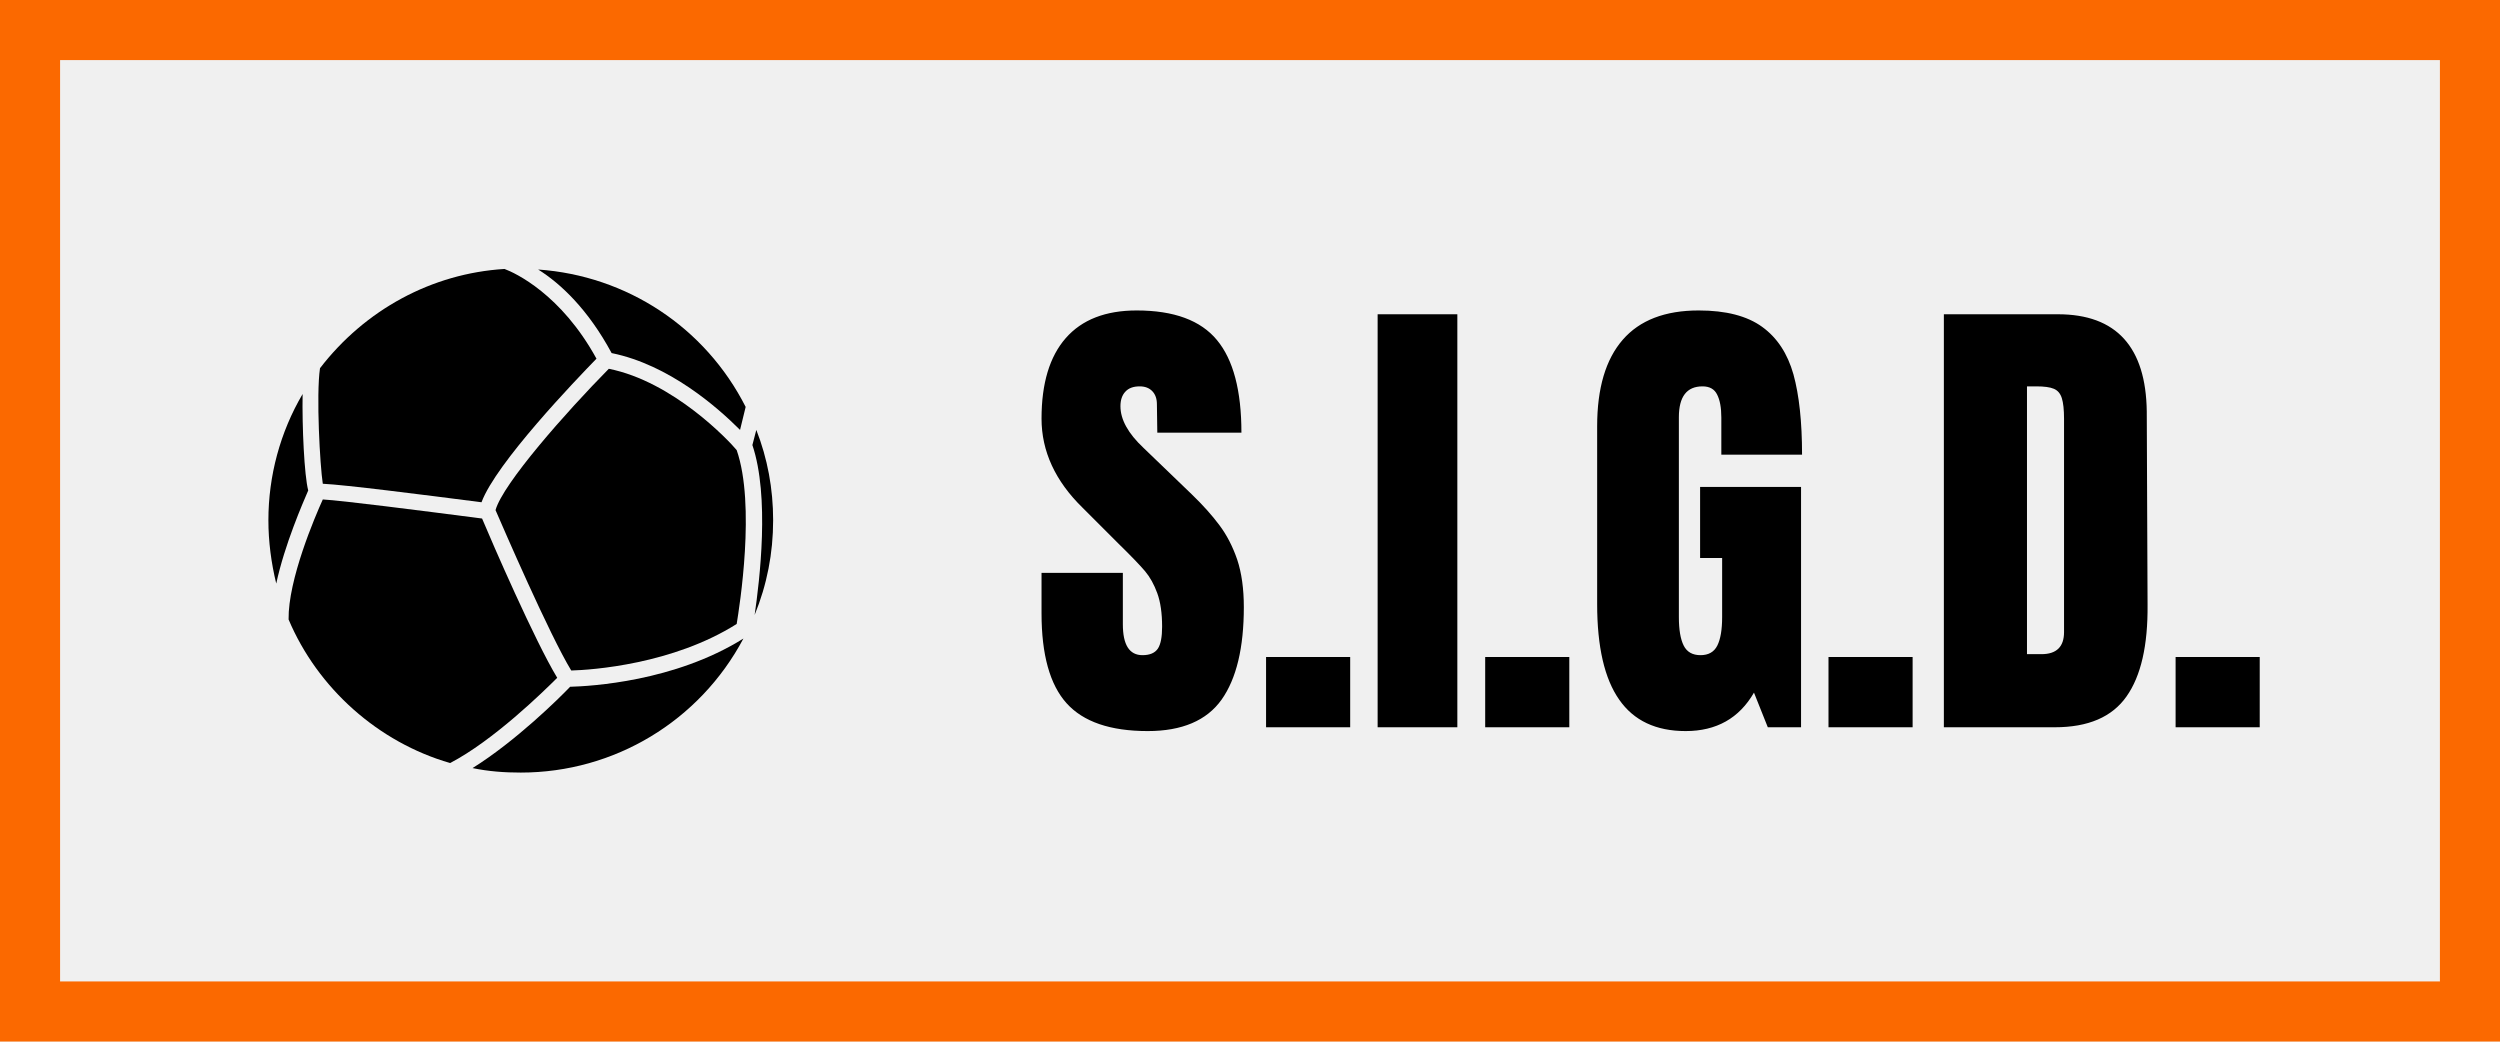
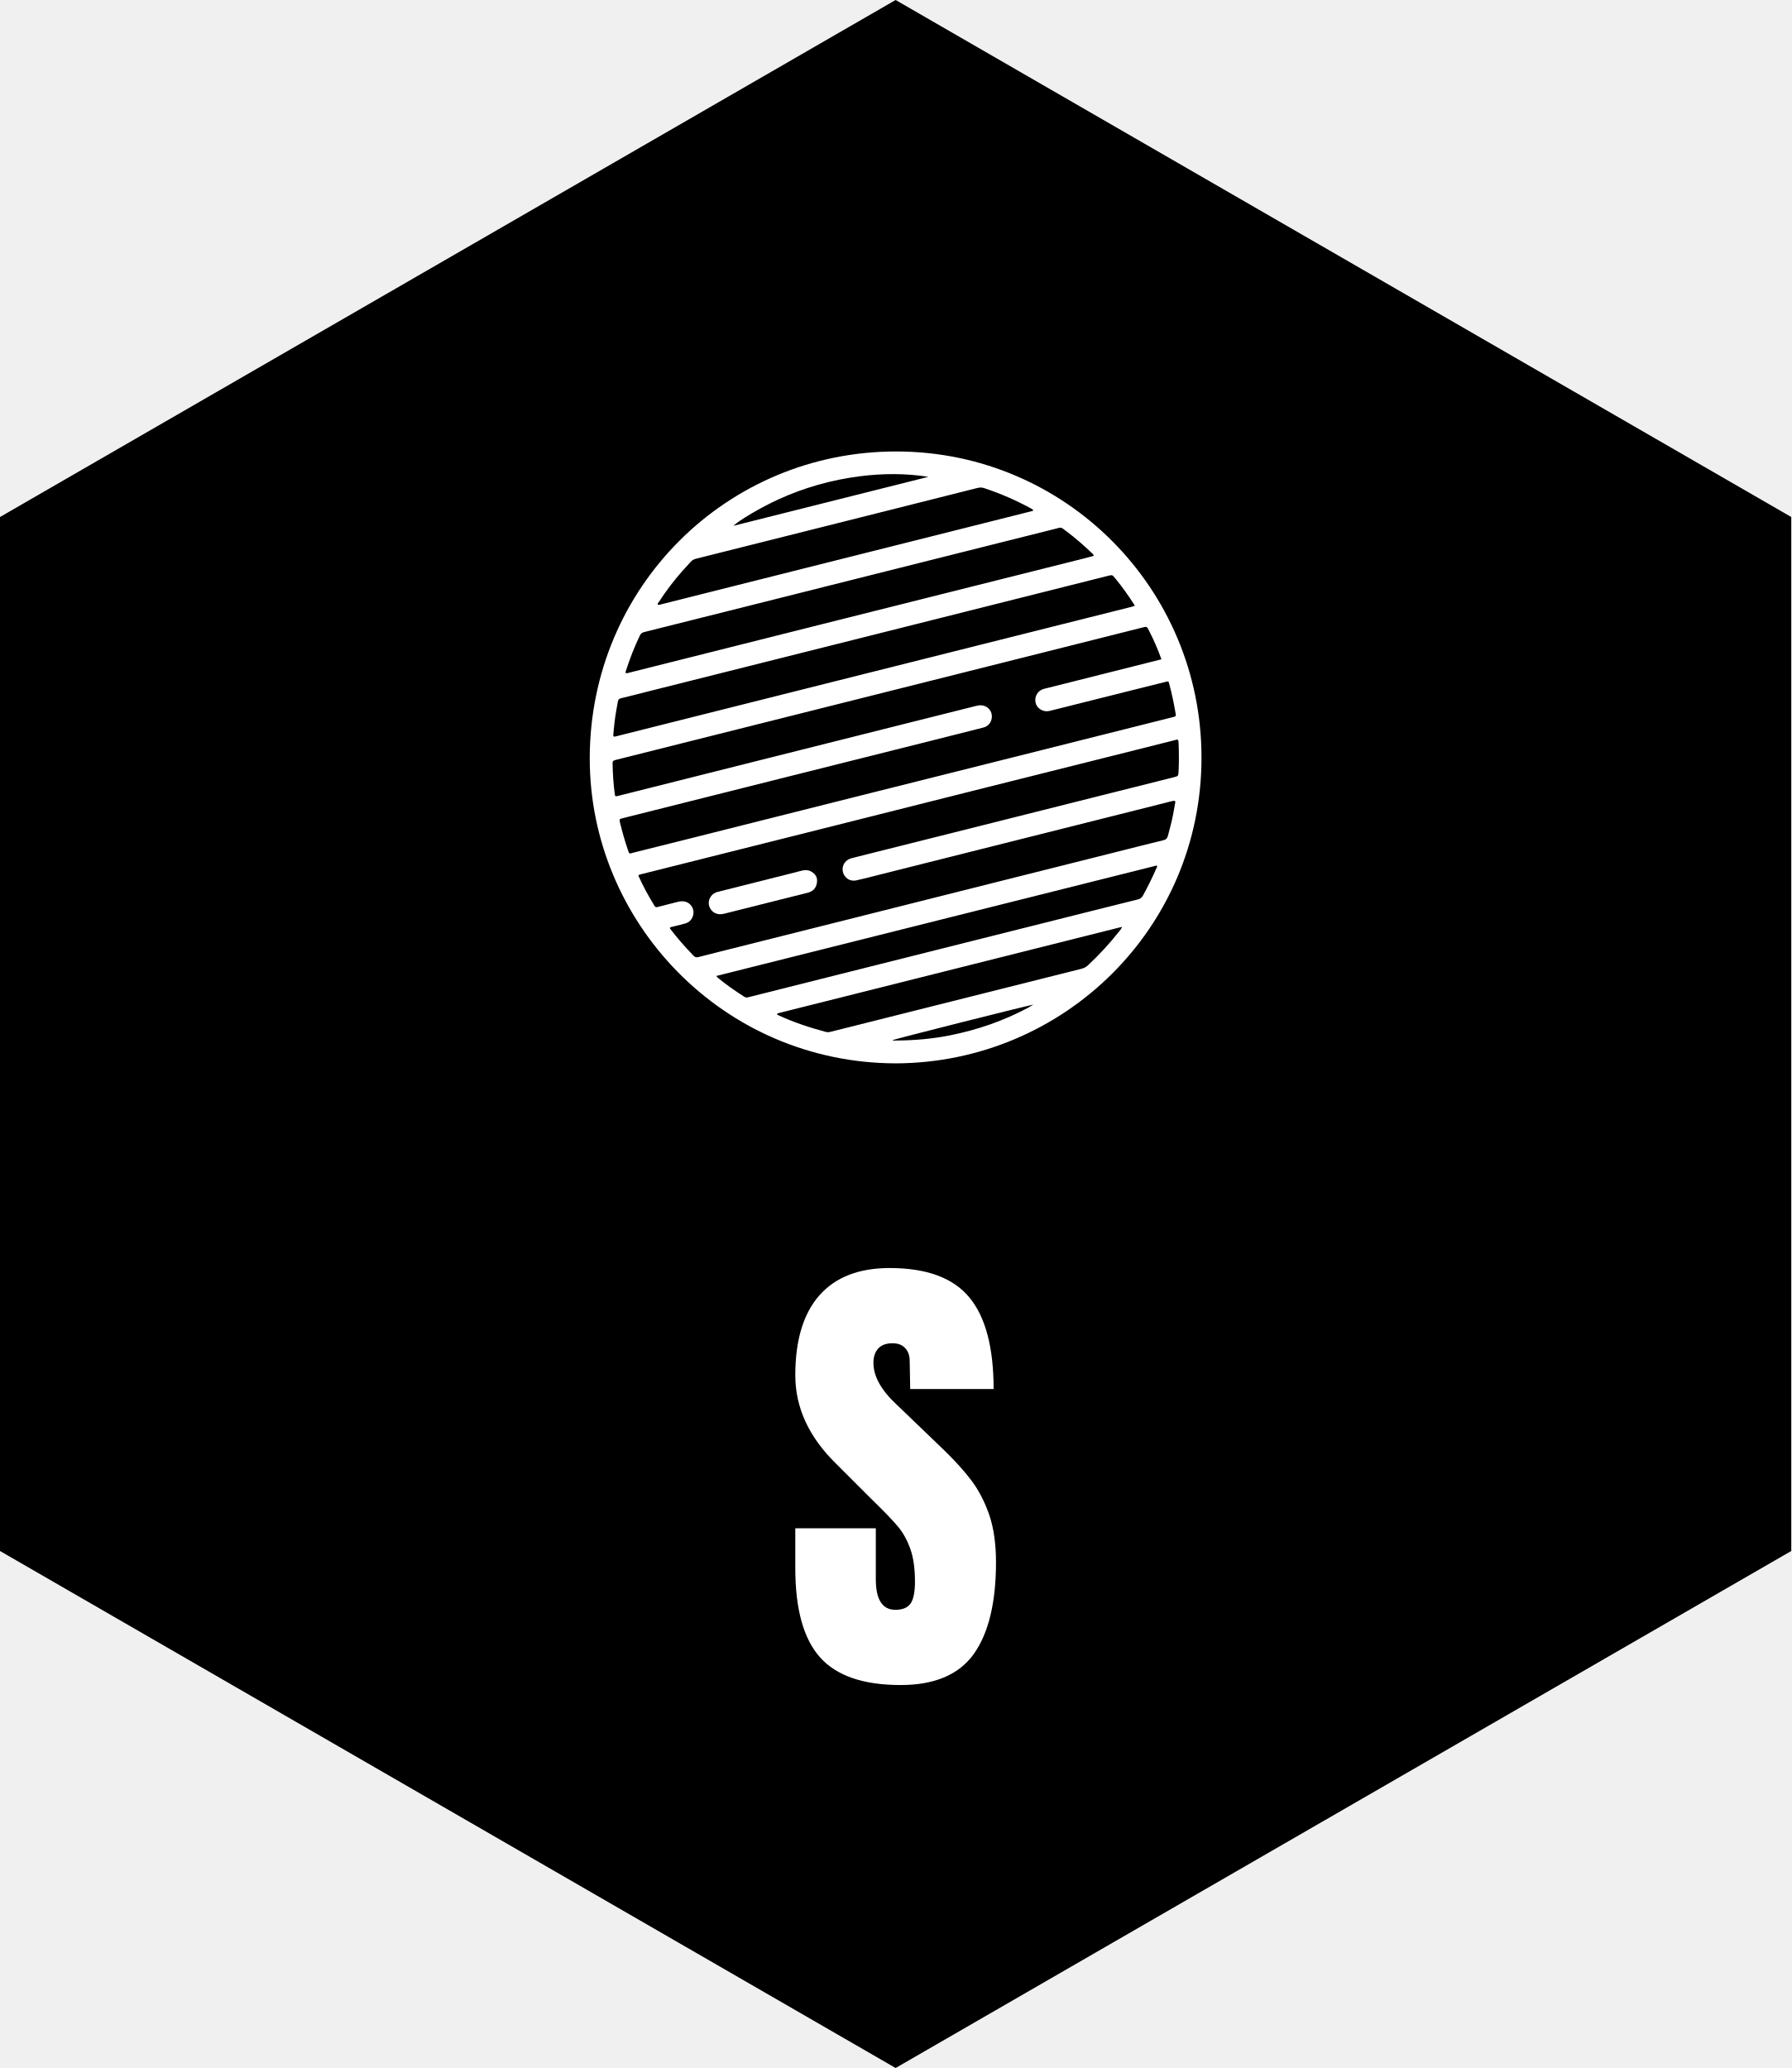
- <svg xmlns="http://www.w3.org/2000/svg" viewBox="0 0 124.816 52" width="124.816" height="52">
-   <rect fill="none" stroke="#fb6900" stroke-width="3" width="121.816" height="49" x="1.5" y="1.5" />
-   <g fill="#000000" color="#000000" transform="translate(12, 12) scale(0.2800001)">
-     <svg width="100.0" height="100.0" x="0.0" y="0.0" viewBox="0 0 100 100">
+ <svg xmlns="http://www.w3.org/2000/svg" viewBox="0 0 105.223 121.5" width="105.223" height="121.5">
+   <polygon fill="#000000" points="105.223,30.375 105.223,91.125 52.611,121.5 0,91.125 0,30.375 52.611,0" />
+   <g fill="white" color="white" transform="translate(30.6115 22.5) scale(0.044)">
+     <svg width="1000.0" height="1000.0" x="0.0" y="0.0" viewBox="0 0 1000 1000">
      <g>
-         <path fill="currentColor" d="M43.1,49.6c-11.6-1.5-24.9-3.2-28.4-3.4c-1.4,3.1-6.2,14.3-6.1,21.4c5.2,12.3,16,21.9,28.8,25.6   c7.7-4,16.6-12.7,19.1-15.2C52.5,71.4,44.9,53.9,43.1,49.6z" />
-         <path fill="currentColor" d="M41.4,94.1c2.9,0.6,5.7,0.8,8.6,0.8c16.7,0,31.9-9.2,39.7-23.9c-12.3,7.7-27.3,8.5-30.9,8.6   C56.9,81.6,49.1,89.3,41.4,94.1z" />
-         <path fill="currentColor" d="M43,46.7c2.6-7,16.8-21.8,20.5-25.6C57.2,9.6,49,5.8,47.1,5.1c-13,0.8-24.9,7.3-32.9,17.7   c-0.7,4.8,0,17.4,0.5,20.6C18.8,43.6,32.1,45.3,43,46.7z" />
-         <path fill="currentColor" d="M11.1,27.4C7.1,34.2,5,42,5,49.9c0,3.8,0.5,7.6,1.4,11.3c1.5-7,4.8-14.5,5.7-16.6   C11.4,41.9,11,33.3,11.1,27.4z" />
-         <path fill="currentColor" d="M65.7,22.9c-7.6,7.7-18.9,20.5-20.2,25.2c1.3,3,9.6,22.2,13.5,28.6c3.7-0.1,18.1-1.1,29.5-8.3   c0.5-3.1,3.4-21.2,0-31C87.1,35.7,77.2,25.2,65.7,22.9z" />
-         <path fill="currentColor" d="M95,49.9c0-5.6-1-11-3-16.1l-0.7,2.7c3.1,9.2,1.3,24.1,0.4,30.3C93.9,61.4,95,55.8,95,49.9z" />
-         <path fill="currentColor" d="M66.2,20.1c10.3,2.1,18.9,9.7,22.9,13.7l1-4.1c-7.2-14.2-21.2-23.4-37-24.5C57.1,7.7,62,12.3,66.2,20.1z" />
+         <path fill-rule="evenodd" clip-rule="evenodd" fill="currentColor" d="M500.482,908.531c-231.693-0.464-409.454-189.3-408.852-408.232   C92.257,272.207,275.102,90.983,501.612,91.471c225.573,0.487,406.69,183.475,406.758,408.677   C908.438,728.447,723.89,907.56,500.482,908.531z M854.878,368.984c-4.875-13.737-10.432-26.197-16.633-38.379   c-2.807-5.52-2.806-5.543-8.707-4.058c-34.895,8.785-69.784,17.59-104.679,26.368c-59.699,15.018-119.401,30.022-179.103,45.029   c-56.129,14.107-112.259,28.214-168.391,42.316c-56.341,14.156-112.686,28.298-169.024,42.461   c-27.328,6.871-54.63,13.839-81.984,20.6c-4.288,1.061-4.217,2.095-4.186,5.17c0.136,13.692,1.171,27.32,2.931,40.896   c0.31,2.4,0.904,2.823,3.522,2.192c5.9-1.421,11.776-2.945,17.662-4.426c61.172-15.393,122.342-30.791,183.516-46.174   c58.23-14.643,116.463-29.279,174.697-43.904c34.27-8.605,68.549-17.165,102.807-25.808c2.351-0.593,4.668-0.979,7.065-0.854   c6.766,0.355,12.603,5.325,13.824,11.73c1.343,7.042-1.915,13.997-8.065,16.914c-1.547,0.734-3.27,1.136-4.943,1.561   c-22.062,5.591-44.126,11.184-66.201,16.728c-64.751,16.262-129.509,32.493-194.258,48.754   c-70.428,17.687-140.85,35.395-211.273,53.095c-3.363,0.847-6.715,1.737-10.084,2.562c-1.594,0.388-2.042,1.409-1.795,2.887   c0.143,0.854,0.288,1.713,0.494,2.554c2.986,12.225,6.437,24.313,10.485,36.23c0.418,1.231,0.805,2.483,1.363,3.651   c0.379,0.793,1.114,1.335,2.109,1.101c1.054-0.248,2.092-0.565,3.143-0.829c26.704-6.684,53.417-13.336,80.113-20.052   c70.002-17.609,139.989-35.275,209.994-52.868c71.688-18.016,143.395-35.958,215.086-53.96   c63.49-15.943,126.97-31.926,190.454-47.889c8.83-2.221,17.668-4.412,26.49-6.66c2.773-0.706,3.071-1.242,2.565-4.191   c-2.313-13.47-4.993-26.863-8.622-40.051c-0.945-3.434-0.993-3.506-4.355-2.674c-15.147,3.753-30.288,7.548-45.427,11.342   c-35.955,9.009-71.912,18.018-107.856,27.067c-1.904,0.479-3.774,0.95-5.751,0.95c-7.343-0.002-13.793-5.077-15.1-11.91   c-1.467-7.673,2.713-15.106,10.04-17.622c2.246-0.771,4.609-1.205,6.923-1.787c44.142-11.112,88.284-22.222,132.427-33.334   C842.227,372.183,848.302,370.645,854.878,368.984z M156.779,657.541c-0.034,0.224-0.146,0.455-0.08,0.608   c6.115,13.931,13.534,27.162,21.438,40.141c0.95,1.561,2.066,1.952,3.786,1.508c8.815-2.275,17.657-4.45,26.467-6.744   c2.764-0.718,5.522-1.142,8.367-0.864c8.984,0.876,15.079,9.436,12.994,18.188c-1.443,6.057-5.206,9.903-11.146,11.533   c-5.434,1.491-10.921,2.786-16.387,4.16c-0.631,0.159-1.287,0.221-1.913,0.396c-1.725,0.483-2.062,1.346-0.945,2.811   c9.625,12.618,20.138,24.46,31.177,35.858c2.033,2.098,4.087,1.988,6.495,1.372c9.242-2.357,18.487-4.702,27.738-7.026   c59.705-15.004,119.415-29.989,179.118-45.004c61.385-15.438,122.76-30.91,184.145-46.346   c55.92-14.062,111.848-28.092,167.77-42.141c20.603-5.178,41.173-10.488,61.829-15.448c3.558-0.854,5.032-2.587,5.884-5.819   c2.488-9.437,5.066-18.851,6.928-28.438c1.034-5.322,1.985-10.661,2.867-16.01c0.344-2.079-0.36-2.588-2.602-2.201   c-0.854,0.147-1.713,0.294-2.554,0.505c-15.767,3.967-31.527,7.951-47.292,11.916c-56.339,14.166-112.68,28.324-169.02,42.491   c-57.81,14.537-115.618,29.085-173.43,43.615c-10.303,2.589-20.575,5.318-30.945,7.604c-8.304,1.829-15.845-3.161-17.839-11.237   c-1.898-7.688,2.453-15.403,10.167-17.965c1.438-0.477,2.92-0.828,4.391-1.198c50.878-12.774,101.759-25.534,152.635-38.317   c61.597-15.479,123.188-30.983,184.786-46.466c29.852-7.503,59.71-14.978,89.561-22.478c6.211-1.561,6.3-1.583,6.606-8.14   c0.592-12.585,0.549-25.177-0.008-37.766c-0.038-0.866-0.136-1.732-0.262-2.59c-0.233-1.609-0.985-2.07-2.745-1.687   c-0.634,0.138-1.244,0.387-1.873,0.544c-28.168,7.086-56.334,14.177-84.508,21.246c-63.074,15.826-126.159,31.615-189.228,47.468   c-64.749,16.276-129.477,32.633-194.225,48.911c-81.565,20.506-163.143,40.968-244.715,61.443   C158.961,656.289,157.618,656.383,156.779,657.541z M819.42,297.376c-8.302-13.089-16.844-25.098-26.236-36.499   c-3.922-4.76-3.924-4.775-9.717-3.318c-33.004,8.3-66.005,16.606-99.008,24.91c-58.021,14.598-116.039,29.2-174.061,43.79   c-54.449,13.691-108.9,27.368-163.352,41.051c-59.705,15.003-119.411,30.002-179.113,45.013   c-11.564,2.907-23.089,5.972-34.692,8.711c-2.626,0.619-3.615,1.951-4.021,4.295c-0.704,4.061-1.492,8.106-2.204,12.166   c-1.914,10.912-3.085,21.914-3.948,32.951c-0.097,1.245,0.757,1.982,2.032,1.761c1.065-0.185,2.113-0.478,3.163-0.741   c48.984-12.315,97.968-24.638,146.953-36.951c59.917-15.061,119.833-30.119,179.75-45.174   c61.179-15.37,122.357-30.74,183.537-46.102c59.08-14.835,118.161-29.658,177.237-44.504   C816.77,298.478,817.742,298.004,819.42,297.376z M764.52,230.876c-0.367-2.326-2.024-3.203-3.227-4.362   c-10.167-9.802-20.863-18.997-32.072-27.591c-1.894-1.452-3.903-2.76-5.73-4.288c-1.669-1.393-3.445-1.711-5.465-1.165   c-0.837,0.227-1.664,0.488-2.505,0.699c-28.378,7.121-56.76,14.23-85.138,21.358c-56.128,14.098-112.253,28.203-168.377,42.312   c-56.124,14.11-112.246,28.229-168.37,42.343c-43.088,10.836-86.167,21.702-129.282,32.435c-2.821,0.702-4.488,1.928-5.753,4.53   c-7.509,15.442-13.563,31.448-18.855,47.758c-0.753,2.321,0.05,3.053,2.612,2.493c0.846-0.185,1.667-0.482,2.506-0.693   c93.539-23.525,187.073-47.069,280.619-70.563c108.05-27.137,216.111-54.226,324.165-81.348   C754.617,233.547,759.561,232.187,764.52,230.876z M182.584,296.065c1.348,0.584,2.577-0.003,3.817-0.314   c13.034-3.278,26.062-6.574,39.096-9.852c59.704-15.014,119.406-30.027,179.111-45.036c59.495-14.956,118.993-29.901,178.487-44.86   c32.583-8.193,65.158-16.406,97.74-24.606c0.631-0.159,1.297-0.203,1.903-0.42c0.333-0.118,0.748-0.449,0.812-0.751   c0.075-0.341-0.086-0.902-0.349-1.114c-0.669-0.538-1.432-0.965-2.187-1.38c-20.192-11.106-41.257-20.189-63.141-27.415   c-3.082-1.018-5.946-0.794-8.917-0.045c-38.465,9.69-76.924,19.403-115.393,29.077c-59.491,14.963-118.99,29.896-178.481,44.856   c-27.119,6.819-54.218,13.716-81.36,20.442c-2.887,0.714-5.202,1.857-7.154,4.059c-3.746,4.221-7.654,8.299-11.401,12.521   c-11.406,12.848-21.712,26.54-31.07,40.942C183.362,293.298,181.813,294.285,182.584,296.065z M260.667,791.81   c0.916,1.211,1.213,1.805,1.68,2.193c11.205,9.3,23.155,17.563,35.393,25.429c1.777,1.142,3.52,1.488,5.523,0.792   c1.019-0.354,2.106-0.502,3.158-0.767c33.627-8.459,67.251-16.93,100.881-25.382c59.688-15.001,119.378-29.989,179.067-44.984   c58.007-14.572,116.013-29.15,174.021-43.719c21.019-5.278,42.034-10.574,63.075-15.764c3.168-0.782,5.199-2.308,6.818-5.269   c6.451-11.809,12.47-23.82,17.795-36.175c0.457-1.061,1.533-2.115,0.848-3.491c-0.22-0.108-0.442-0.322-0.604-0.282   C652.643,693.467,456.965,742.561,260.667,791.81z M802.227,726.245c-7.368,1.849-14.075,3.53-20.781,5.215   c-52.749,13.254-105.5,26.506-158.25,39.761c-58.001,14.572-116.001,29.146-174.003,43.717   c-34.677,8.711-69.356,17.413-104.034,26.12c-1.347,0.339-2.779,0.527-3.827,1.931c0.994,0.59,1.699,1.1,2.477,1.454   c20.355,9.311,41.483,16.408,63.105,22.107c2.19,0.578,4.23,0.343,6.388-0.209c11.758-3.004,23.548-5.885,35.317-8.844   c99.821-25.093,199.641-50.201,299.473-75.251c3.48-0.874,6.327-2.431,8.95-4.888c15.076-14.13,29.048-29.261,41.787-45.524   C800.021,730.312,801.458,728.925,802.227,726.245z M543.731,125.335c-30.246-4.748-60.567-4.641-90.811-0.823   c-38.103,4.81-74.754,15.058-109.706,31.106c-23.022,10.57-51.931,27.542-59.806,35.149   C370.592,168.854,457.162,147.095,543.731,125.335z M495.687,877.569c1.966,0.883,4.033,0.464,6.043,0.447   c23.893-0.203,47.587-2.225,71.062-6.933c36.55-7.331,71.4-19.336,104.29-36.937c2.232-1.196,4.362-2.583,6.858-4.067   C676.339,831.221,499.134,875.958,495.687,877.569z" />
+         <path fill-rule="evenodd" clip-rule="evenodd" fill="currentColor" d="M395.147,663.921c0.041,8.92-4.304,14.57-11.859,16.604   c-6.278,1.69-12.614,3.158-18.92,4.74c-30.906,7.748-61.815,15.486-92.706,23.286c-2.132,0.54-4.234,0.928-6.417,0.855   c-7.302-0.235-13.178-5.34-14.518-12.587c-1.213-6.566,2.671-13.673,9.049-16.392c1.382-0.589,2.878-0.927,4.343-1.296   c34.257-8.633,68.517-17.252,102.775-25.879c2.942-0.741,5.849-1.648,8.819-2.252c3.667-0.745,7.331-0.78,10.816,0.963   C392.079,654.742,395.016,659.176,395.147,663.921z" />
      </g>
    </svg>
  </g>
-   <path fill="#000000" fill-rule="nonzero" d="M5.30 21Q2.50 21 1.25 19.61Q0 18.22 0 15.12L0 15.12L0 13.10L4.06 13.10L4.06 15.67Q4.06 17.21 5.04 17.21L5.04 17.21Q5.59 17.21 5.81 16.88Q6.02 16.56 6.02 15.79L6.02 15.79Q6.02 14.78 5.78 14.12Q5.54 13.46 5.17 13.02Q4.80 12.58 3.84 11.64L3.84 11.64L2.06 9.86Q0 7.85 0 5.40L0 5.40Q0 2.76 1.21 1.38Q2.42 0 4.75 0L4.75 0Q7.54 0 8.76 1.48Q9.98 2.95 9.98 6.10L9.98 6.10L5.78 6.10L5.76 4.68Q5.76 4.27 5.53 4.03Q5.30 3.79 4.90 3.79L4.90 3.79Q4.42 3.79 4.18 4.06Q3.94 4.32 3.94 4.78L3.94 4.78Q3.94 5.78 5.09 6.86L5.09 6.86L7.49 9.17Q8.33 9.98 8.88 10.72Q9.43 11.45 9.77 12.44Q10.10 13.44 10.10 14.81L10.10 14.81Q10.10 17.86 8.99 19.43Q7.87 21 5.30 21L5.30 21ZM15.41 20.81L11.21 20.81L11.21 17.30L15.41 17.30L15.41 20.81ZM20.76 20.81L16.78 20.81L16.78 0.19L20.76 0.19L20.76 20.81ZM26.35 20.81L22.15 20.81L22.15 17.30L26.35 17.30L26.35 20.81ZM32.16 21Q29.93 21 28.84 19.43Q27.74 17.86 27.74 14.66L27.74 14.66L27.74 5.78Q27.74 2.93 29.02 1.46Q30.29 0 32.81 0L32.81 0Q34.85 0 35.98 0.82Q37.10 1.63 37.54 3.19Q37.97 4.75 37.97 7.20L37.97 7.20L33.94 7.20L33.94 5.35Q33.94 4.61 33.73 4.20Q33.53 3.79 33 3.79L33 3.79Q31.82 3.79 31.82 5.33L31.82 5.33L31.82 15.31Q31.82 16.25 32.06 16.73Q32.30 17.21 32.90 17.21L32.90 17.21Q33.50 17.21 33.74 16.73Q33.98 16.25 33.98 15.31L33.98 15.31L33.98 12.36L32.88 12.36L32.88 8.81L37.92 8.81L37.92 20.81L36.26 20.81L35.57 19.08Q34.46 21 32.16 21L32.16 21ZM43.49 20.81L39.29 20.81L39.29 17.30L43.49 17.30L43.49 20.81ZM45.05 20.81L45.05 0.19L50.74 0.19Q52.94 0.19 54.05 1.42Q55.15 2.64 55.18 5.04L55.18 5.04L55.22 14.69Q55.25 17.74 54.17 19.27Q53.09 20.81 50.59 20.81L50.59 20.81L45.05 20.81ZM49.20 17.16L49.92 17.16Q51.05 17.16 51.05 16.06L51.05 16.06L51.05 5.42Q51.05 4.73 50.94 4.38Q50.83 4.03 50.54 3.91Q50.26 3.79 49.66 3.79L49.66 3.79L49.20 3.79L49.20 17.16ZM60.82 20.81L56.62 20.81L56.62 17.30L60.82 17.30L60.82 20.81Z" transform="translate(52 15.5)" />
+   <path fill="white" fill-rule="nonzero" d="M6.19 24.50Q2.91 24.50 1.46 22.88Q0 21.25 0 17.64L0 17.64L0 15.29L4.73 15.29L4.73 18.28Q4.73 20.08 5.88 20.08L5.88 20.08Q6.52 20.08 6.78 19.70Q7.03 19.32 7.03 18.42L7.03 18.42Q7.03 17.25 6.75 16.48Q6.47 15.71 6.03 15.19Q5.60 14.67 4.48 13.58L4.48 13.58L2.41 11.51Q0 9.16 0 6.30L0 6.30Q0 3.22 1.41 1.61Q2.83 0 5.54 0L5.54 0Q8.79 0 10.22 1.72Q11.65 3.44 11.65 7.11L11.65 7.11L6.75 7.11L6.72 5.46Q6.72 4.98 6.45 4.70Q6.19 4.42 5.71 4.42L5.71 4.42Q5.15 4.42 4.87 4.73Q4.59 5.04 4.59 5.57L4.59 5.57Q4.59 6.75 5.94 8.01L5.94 8.01L8.74 10.70Q9.72 11.65 10.36 12.50Q11.00 13.36 11.40 14.52Q11.79 15.68 11.79 17.28L11.79 17.28Q11.79 20.83 10.49 22.67Q9.18 24.50 6.19 24.50L6.19 24.50Z" transform="translate(46.718, 74.5)" />
</svg>
